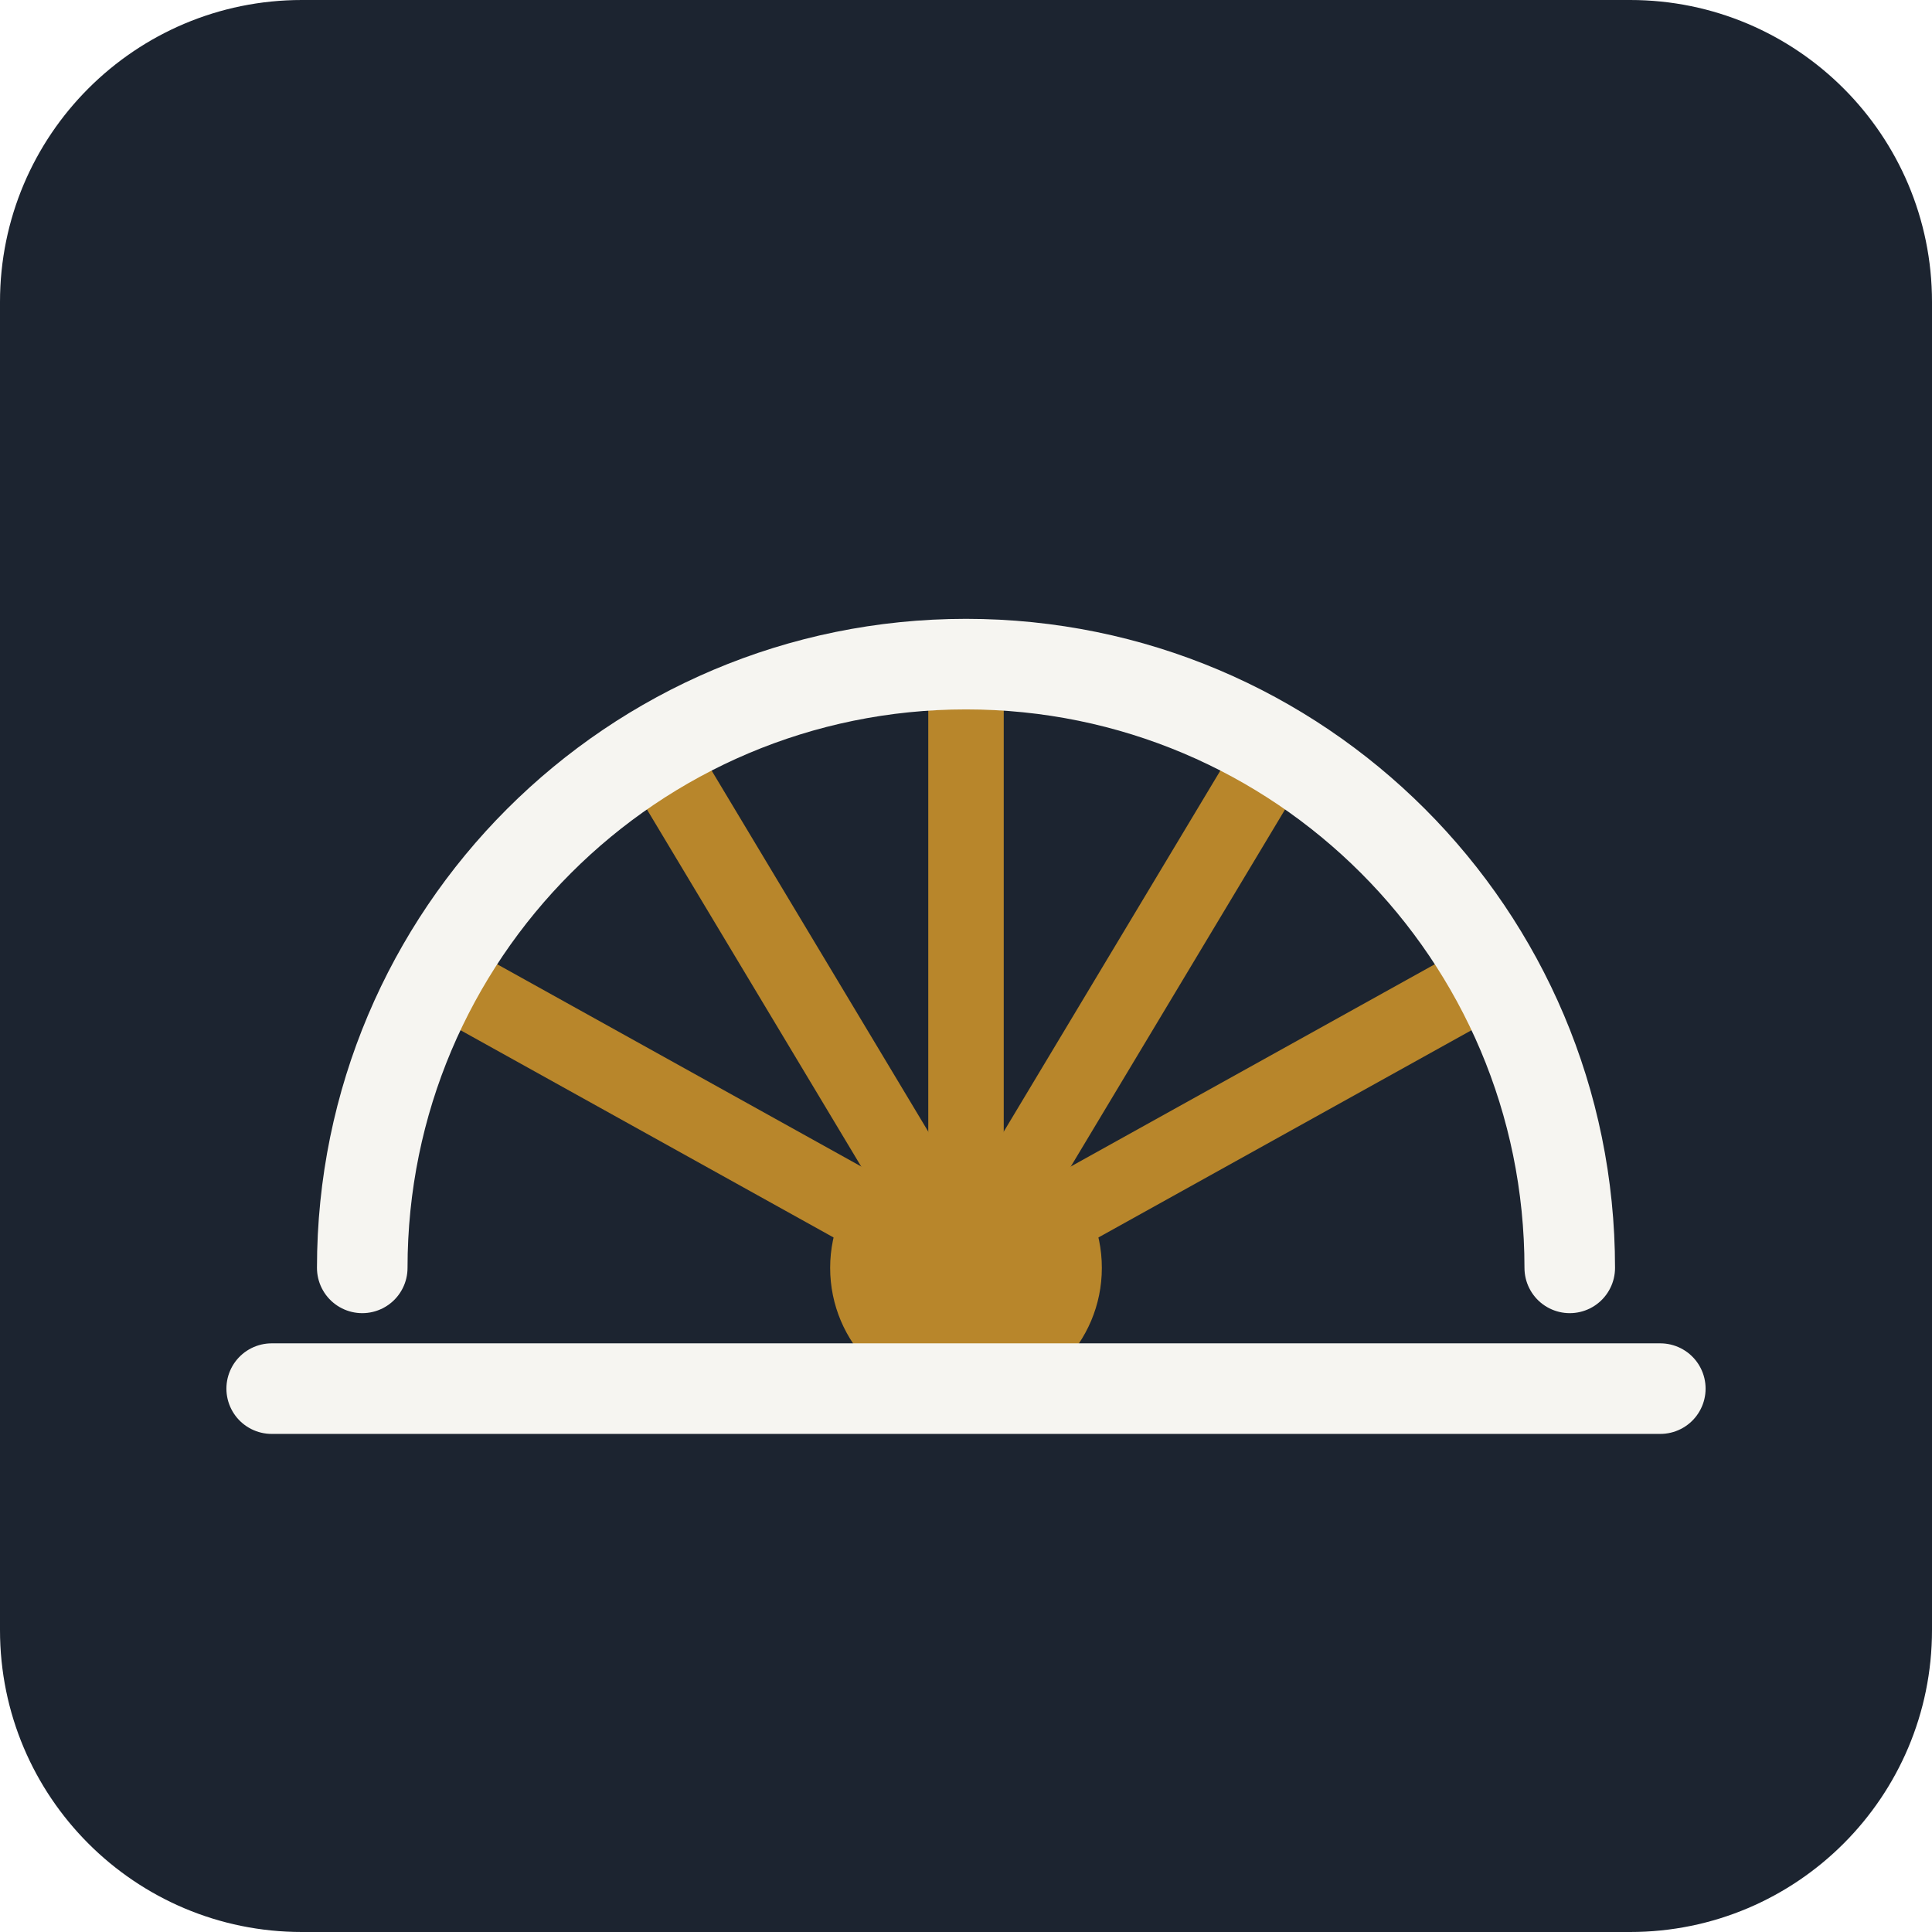
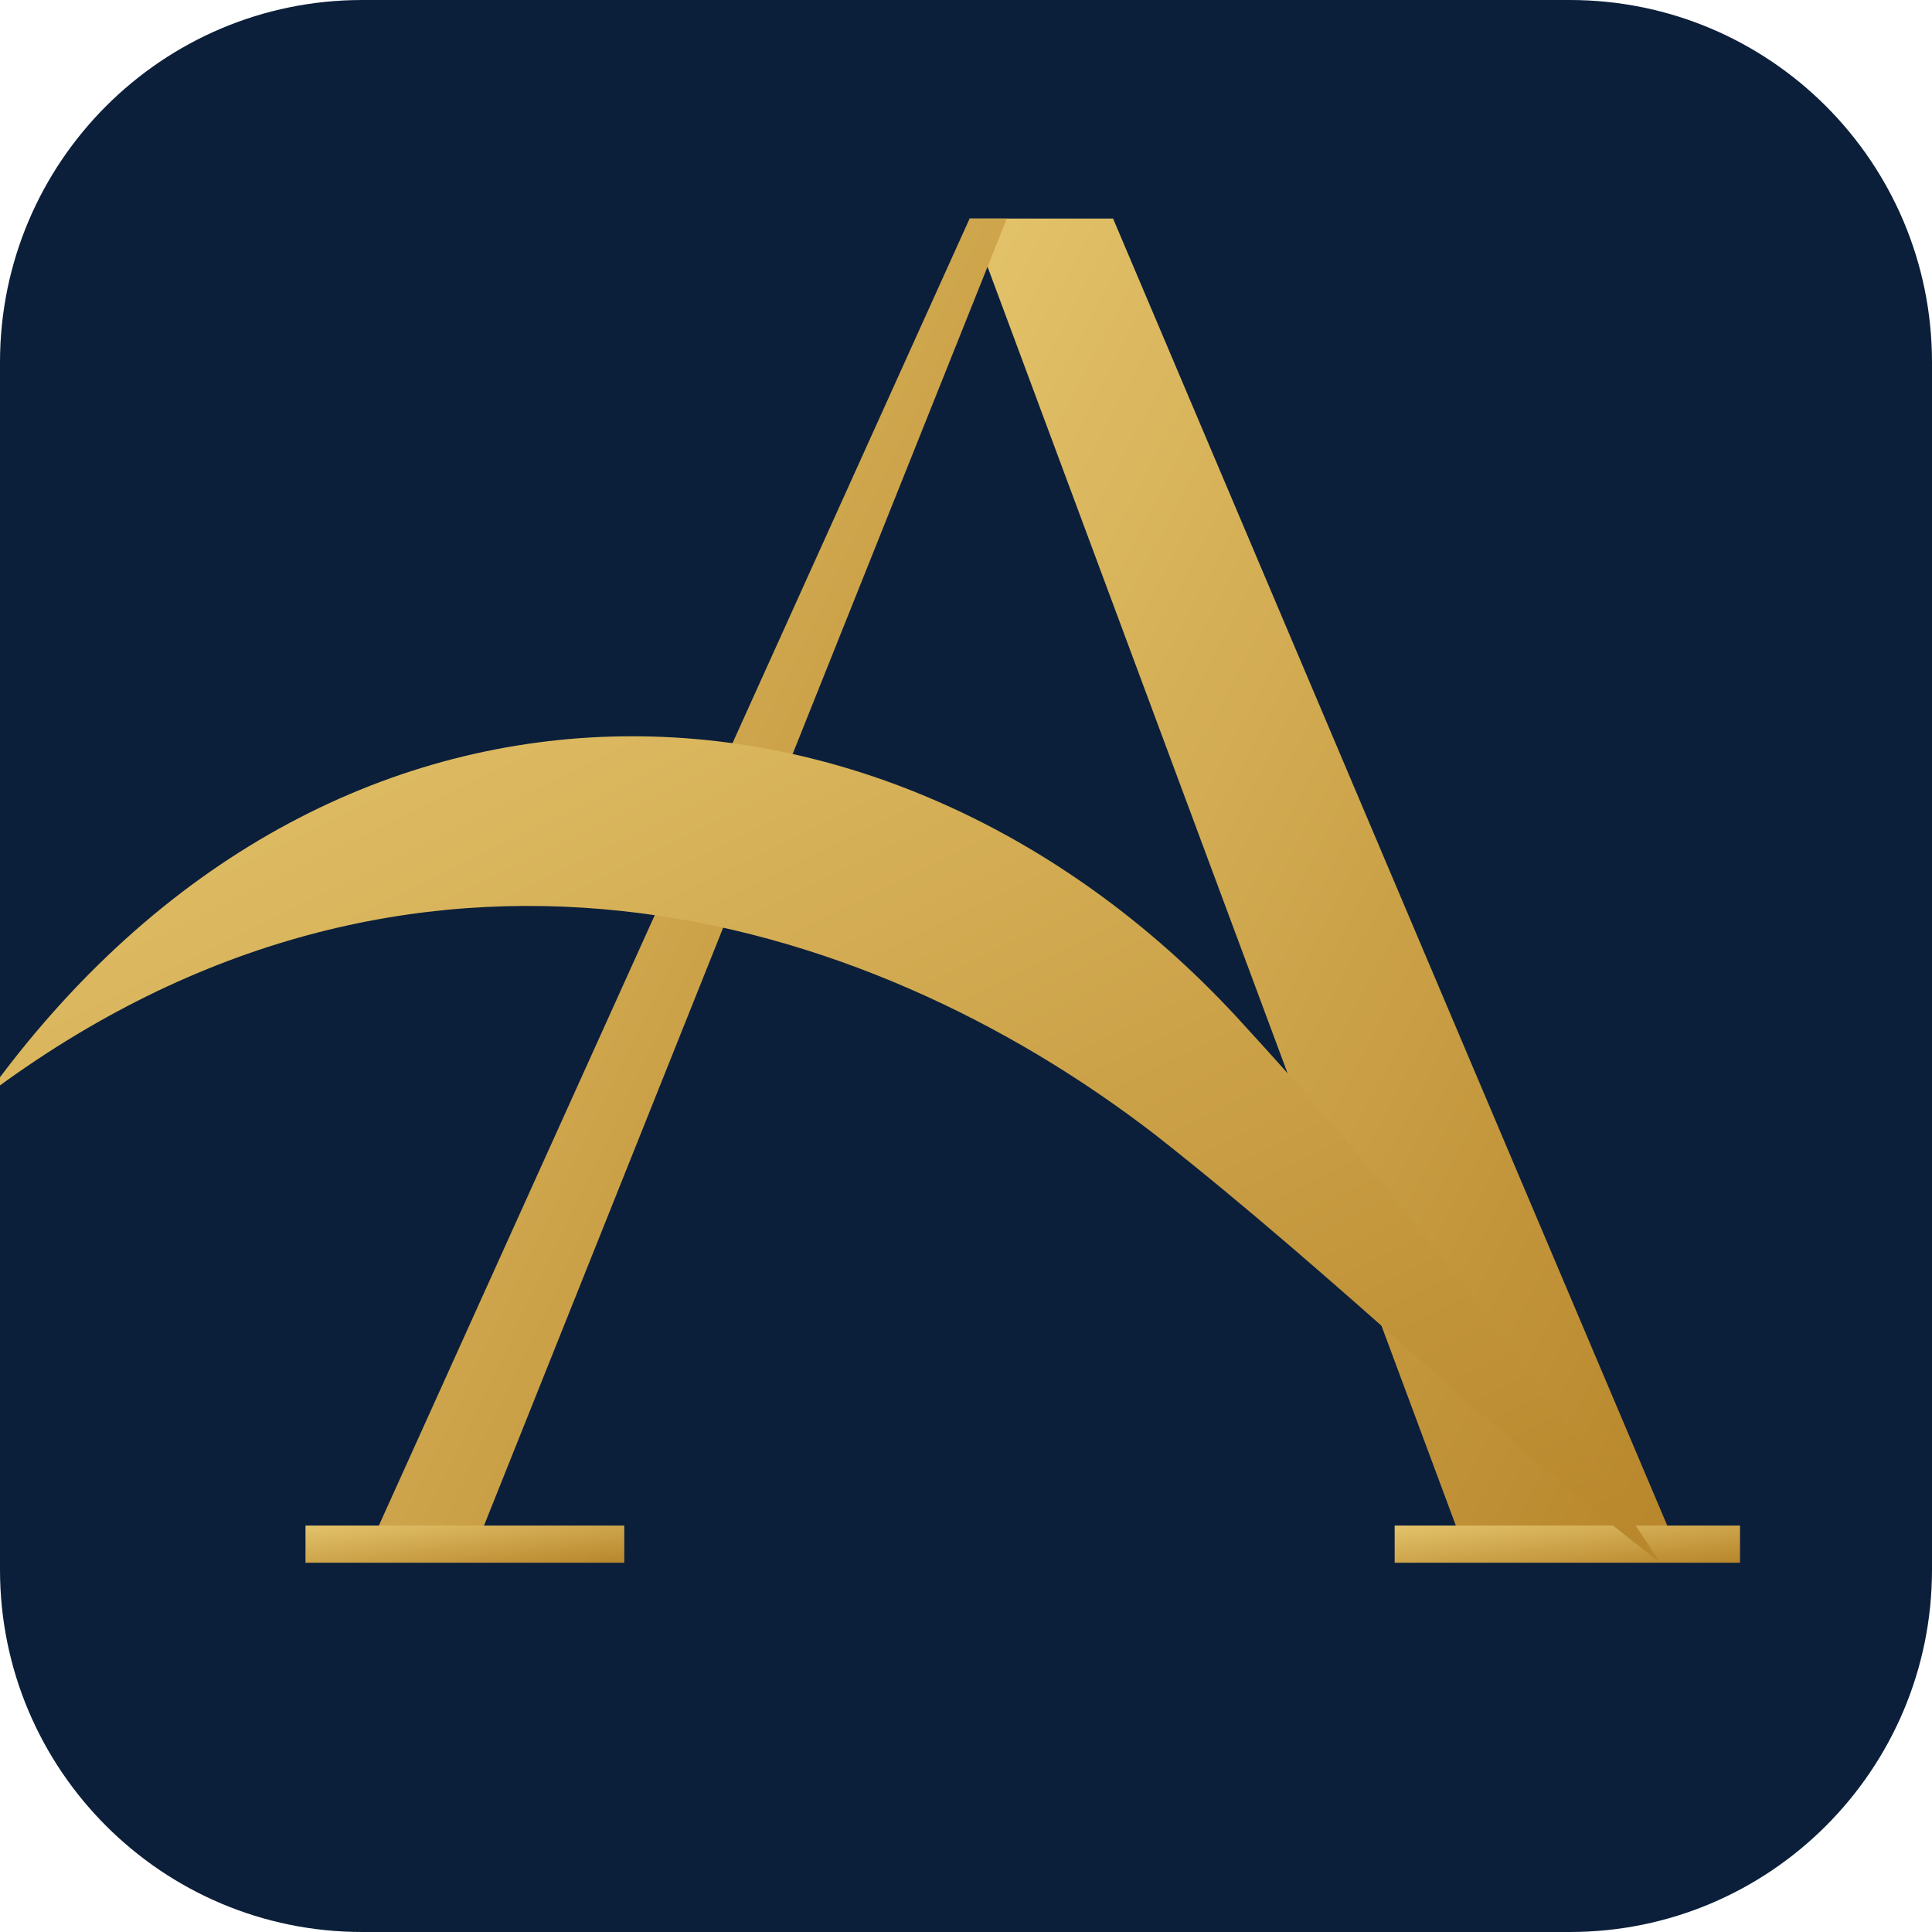
<svg xmlns="http://www.w3.org/2000/svg" viewBox="0 0 64 64">
-   <rect width="64" height="64" rx="10" fill="#1C2430" />
  <defs>
-     <clipPath id="c">
-       <path d="M12 42 A20 20 0 0 1 52 42 Z" />
-     </clipPath>
+     <linearGradient id="g" x1="0" y1="0" x2="1" y2="1">
+       <stop offset="0" stop-color="#E3C36B" />
+       <stop offset="1" stop-color="#B8862B" />
+     </linearGradient>
  </defs>
-   <g clip-path="url(#c)" stroke="#B8862B" stroke-width="2.5" stroke-linecap="round">
-     <line x1="32" y1="42" x2="32" y2="18" />
-     <line x1="32" y1="42" x2="20" y2="22" />
-     <line x1="32" y1="42" x2="44" y2="22" />
-     <line x1="32" y1="42" x2="14" y2="32" />
-     <line x1="32" y1="42" x2="50" y2="32" />
+   <rect width="64" height="64" rx="12" fill="#0B1F3A" />
+   <g fill="url(#g)">
+     <g transform="translate(33,31) scale(0.088)">
+       <path d="M-10 -270 L 44 -270 L 256 230 L 176 230 Z" />
+       <path d="M-10 -270 L 4 -270 L -196 230 L -236 230 Z" />
+       <path d="M-260 222 L-140 222 L-140 236 L-260 236 Z" />
+       <path d="M150 222 L280 222 L280 236 L150 236 Z" />
+       <path d="M-380 60 C -250 -120, -40 -110, 90 30 C 150 95, 200 160, 250 236 C 190 190, 130 130, 60 75 C -50 -10, -220 -60, -380 60 Z" />
+     </g>
  </g>
-   <circle cx="32" cy="42" r="4.5" fill="#B8862B" />
-   <path d="M12 42 A20 20 0 0 1 52 42" fill="none" stroke="#F6F5F1" stroke-width="3" stroke-linecap="round" />
-   <line x1="9" y1="46" x2="55" y2="46" stroke="#F6F5F1" stroke-width="3" stroke-linecap="round" />
</svg>
